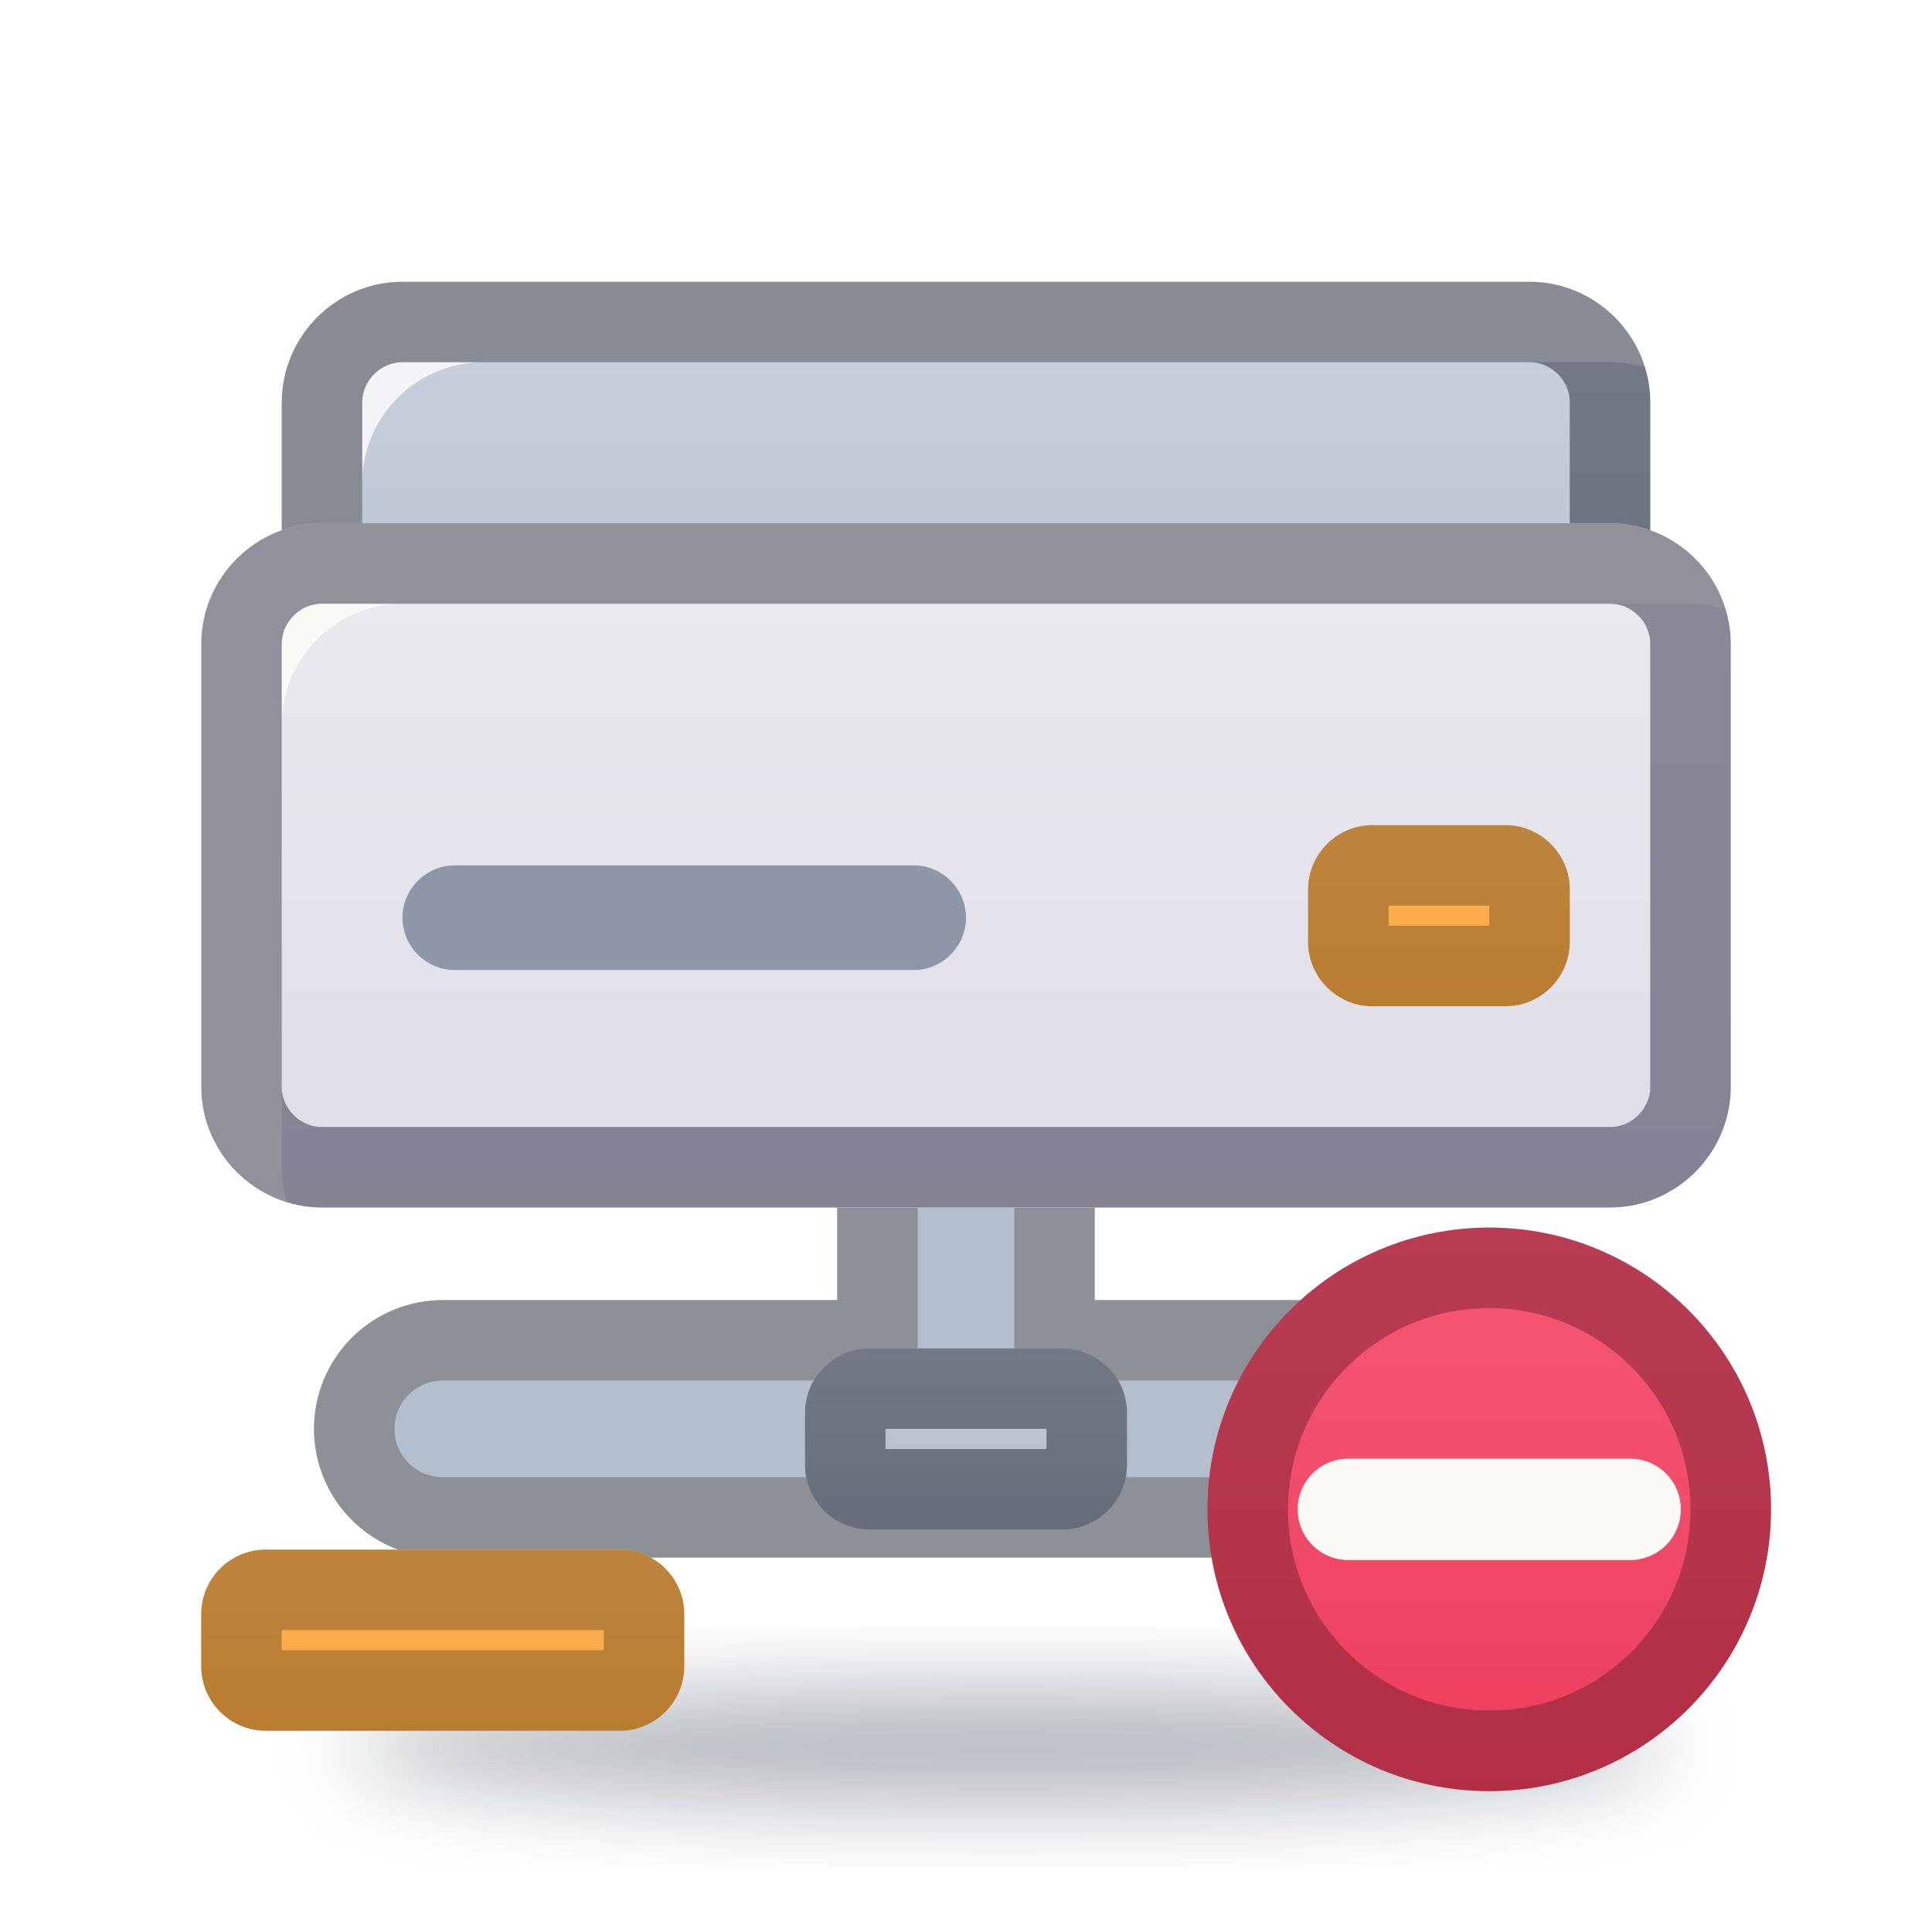
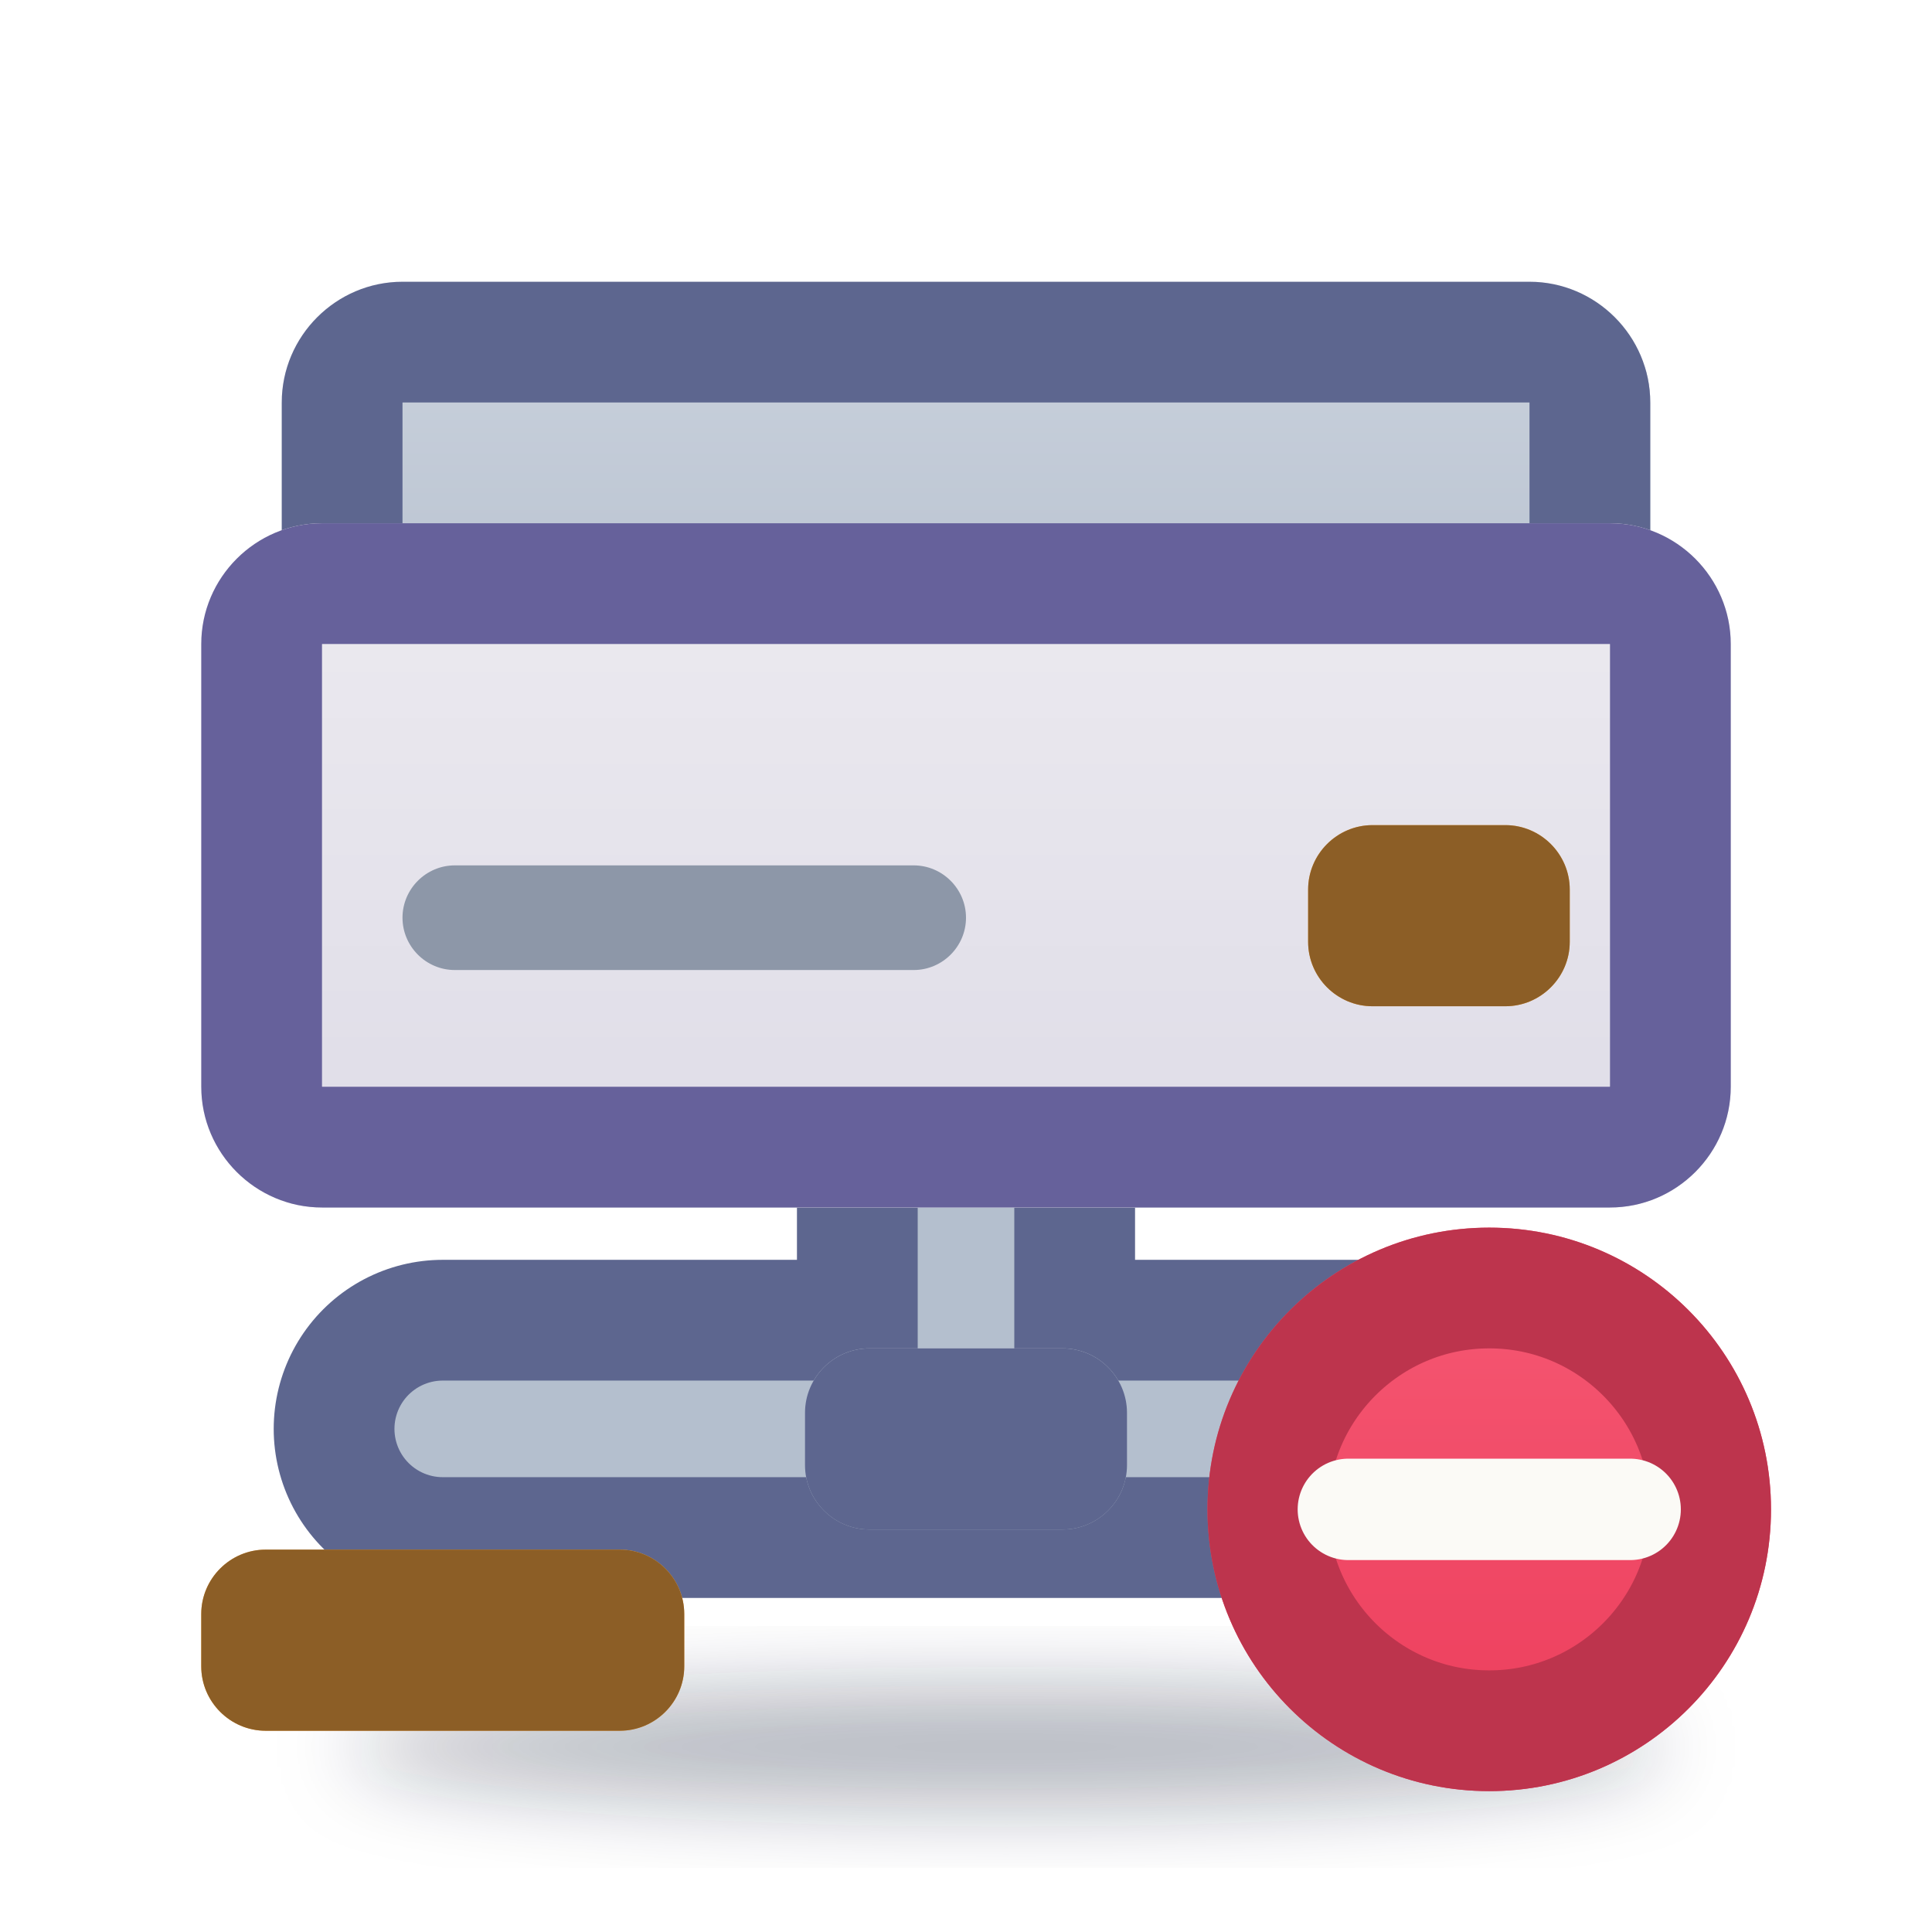
<svg xmlns="http://www.w3.org/2000/svg" viewBox="0 0 48 48" width="48" height="48">
  <defs>
    <filter id="e-disconnect-24-b1" x="-50%" y="-50%" width="200%" height="200%">
      <feGaussianBlur stdDeviation="1" />
    </filter>
    <linearGradient id="e-disconnect-24-gc7cfdbadb8c7" x1="0" y1="0" x2="0" y2="1">
      <stop offset="0" stop-color="#c7cfdb" />
      <stop offset="1" stop-color="#adb8c7" />
    </linearGradient>
    <clipPath id="e-disconnect-24-c1">
      <path d="M7 10 C7 8.35 8.35 7 10 7 L38 7 C39.65 7 41 8.35 41 10 L41 17 C41 18.65 39.65 20 38 20 L10 20 C8.35 20 7 18.65 7 17 Z" clip-rule="evenodd" />
    </clipPath>
    <linearGradient id="e-disconnect-24-gebe9efdcdae6" x1="0" y1="0" x2="0" y2="1">
      <stop offset="0" stop-color="#ebe9ef" />
      <stop offset="1" stop-color="#dcdae6" />
    </linearGradient>
    <clipPath id="e-disconnect-24-c2">
      <path d="M5 16 C5 14.35 6.35 13 8 13 L40 13 C41.65 13 43 14.35 43 16 L43 27 C43 28.65 41.65 30 40 30 L8 30 C6.35 30 5 28.65 5 27 Z" clip-rule="evenodd" />
    </clipPath>
    <linearGradient id="e-disconnect-24-gffb55af7a53e" x1="0" y1="0" x2="0" y2="1">
      <stop offset="0" stop-color="#ffb55a" />
      <stop offset="1" stop-color="#f7a53e" />
    </linearGradient>
    <clipPath id="e-disconnect-24-c3">
      <path d="M32.5 22.1 C32.5 21.22 33.22 20.5 34.1 20.5 L37.4 20.5 C38.28 20.5 39 21.22 39 22.1 L39 23.4 C39 24.28 38.28 25 37.4 25 L34.1 25 C33.22 25 32.5 24.28 32.5 23.4 Z" clip-rule="evenodd" />
    </clipPath>
    <clipPath id="e-disconnect-24-c4">
      <path d="M5 40.1 C5 39.22 5.72 38.5 6.6 38.5 L15.4 38.5 C16.28 38.5 17 39.22 17 40.1 L17 41.4 C17 42.28 16.28 43 15.4 43 L6.6 43 C5.72 43 5 42.28 5 41.4 Z" clip-rule="evenodd" />
    </clipPath>
    <clipPath id="e-disconnect-24-c5">
      <path d="M20 35.1 C20 34.22 20.72 33.5 21.6 33.5 L26.4 33.5 C27.28 33.5 28 34.22 28 35.1 L28 36.4 C28 37.28 27.28 38 26.4 38 L21.6 38 C20.72 38 20 37.28 20 36.4 Z" clip-rule="evenodd" />
    </clipPath>
    <linearGradient id="e-disconnect-24-gf65974ec3d5b" x1="0" y1="0" x2="0" y2="1">
      <stop offset="0" stop-color="#f65974" />
      <stop offset="1" stop-color="#ec3d5b" />
    </linearGradient>
    <clipPath id="e-disconnect-24-c6">
      <path d="M30 37.5 a7 7 0 1 0 14 0 a7 7 0 1 0 -14 0 Z" clip-rule="evenodd" />
    </clipPath>
  </defs>
  <ellipse cx="25" cy="43.4" rx="16.34" ry="1.5" fill="#0a1230" opacity="0.3" filter="url(#e-disconnect-24-b1)" />
-   <path d="M24 30 V35.5 M11 35.5 H37" fill="none" stroke="#1f2230" stroke-opacity="0.5" stroke-width="6.4" stroke-linecap="round" stroke-linejoin="round" />
+   <path d="M24 30 V35.5 M11 35.5 H37" fill="none" stroke="#5d668f" stroke-opacity="1" stroke-width="8.4" stroke-linecap="round" stroke-linejoin="round" />
  <path d="M24 30 V35.5 M11 35.5 H37" fill="none" stroke="#b4bfce" stroke-width="2.4" stroke-linecap="round" stroke-linejoin="round" />
  <path d="M7 10 C7 8.35 8.35 7 10 7 L38 7 C39.65 7 41 8.35 41 10 L41 17 C41 18.65 39.65 20 38 20 L10 20 C8.35 20 7 18.65 7 17 Z" fill="#f4f4f8" fill-rule="evenodd" />
  <g clip-path="url(#e-disconnect-24-c1)">
    <path d="M7 10 C7 8.35 8.35 7 10 7 L38 7 C39.65 7 41 8.35 41 10 L41 17 C41 18.65 39.65 20 38 20 L10 20 C8.35 20 7 18.65 7 17 Z" fill="url(#e-disconnect-24-gc7cfdbadb8c7)" fill-rule="evenodd" transform="translate(2 2)" />
  </g>
  <g clip-path="url(#e-disconnect-24-c1)">
-     <path d="M7 10 C7 8.35 8.35 7 10 7 L38 7 C39.65 7 41 8.35 41 10 L41 17 C41 18.65 39.65 20 38 20 L10 20 C8.35 20 7 18.65 7 17 Z" fill="none" stroke="#1f2230" stroke-width="4" stroke-opacity="0.5" />
+     <path d="M7 10 C7 8.35 8.35 7 10 7 L38 7 C39.65 7 41 8.35 41 10 L41 17 C41 18.65 39.65 20 38 20 L10 20 C8.35 20 7 18.65 7 17 Z" fill="none" stroke="#5d668f" stroke-width="6" stroke-opacity="1" />
  </g>
  <path d="M5 16 C5 14.35 6.35 13 8 13 L40 13 C41.65 13 43 14.35 43 16 L43 27 C43 28.65 41.65 30 40 30 L8 30 C6.35 30 5 28.65 5 27 Z" fill="#fbfaf6" fill-rule="evenodd" />
  <g clip-path="url(#e-disconnect-24-c2)">
    <path d="M5 16 C5 14.35 6.35 13 8 13 L40 13 C41.65 13 43 14.35 43 16 L43 27 C43 28.65 41.65 30 40 30 L8 30 C6.35 30 5 28.65 5 27 Z" fill="url(#e-disconnect-24-gebe9efdcdae6)" fill-rule="evenodd" transform="translate(2 2)" />
  </g>
  <g clip-path="url(#e-disconnect-24-c2)">
-     <path d="M5 16 C5 14.35 6.35 13 8 13 L40 13 C41.65 13 43 14.35 43 16 L43 27 C43 28.65 41.65 30 40 30 L8 30 C6.35 30 5 28.65 5 27 Z" fill="none" stroke="#2a2840" stroke-width="4" stroke-opacity="0.5" />
+     <path d="M5 16 C5 14.35 6.35 13 8 13 L40 13 C41.65 13 43 14.35 43 16 L43 27 C43 28.65 41.65 30 40 30 L8 30 C6.35 30 5 28.65 5 27 Z" fill="none" stroke="#66619b" stroke-width="6" stroke-opacity="1" />
  </g>
  <path d="M10 22.8 C10 22.085 10.585 21.5 11.3 21.5 L22.7 21.5 C23.415 21.5 24 22.085 24 22.8 L24 22.8 C24 23.515 23.415 24.1 22.7 24.1 L11.3 24.1 C10.585 24.1 10 23.515 10 22.8 Z" fill="#8d97a8" fill-rule="evenodd" />
  <path d="M32.5 22.1 C32.5 21.22 33.22 20.5 34.1 20.5 L37.4 20.5 C38.28 20.5 39 21.22 39 22.1 L39 23.4 C39 24.28 38.28 25 37.4 25 L34.1 25 C33.22 25 32.5 24.28 32.5 23.4 Z" fill="url(#e-disconnect-24-gffb55af7a53e)" fill-rule="evenodd" />
  <g clip-path="url(#e-disconnect-24-c3)">
-     <path d="M32.5 22.1 C32.5 21.22 33.22 20.5 34.1 20.5 L37.4 20.5 C38.28 20.5 39 21.22 39 22.1 L39 23.4 C39 24.28 38.28 25 37.4 25 L34.1 25 C33.22 25 32.5 24.28 32.5 23.4 Z" fill="none" stroke="#7d5422" stroke-width="4" stroke-opacity="0.5" />
+     <path d="M32.5 22.1 C32.5 21.22 33.22 20.5 34.1 20.5 L37.4 20.5 C38.28 20.5 39 21.22 39 22.1 L39 23.4 C39 24.28 38.28 25 37.4 25 L34.1 25 C33.22 25 32.5 24.28 32.5 23.4 Z" fill="none" stroke="#8c5e26" stroke-width="6" stroke-opacity="1" />
  </g>
  <path d="M5 40.1 C5 39.22 5.72 38.5 6.6 38.5 L15.4 38.5 C16.28 38.5 17 39.22 17 40.1 L17 41.4 C17 42.28 16.28 43 15.4 43 L6.6 43 C5.72 43 5 42.28 5 41.4 Z" fill="url(#e-disconnect-24-gffb55af7a53e)" fill-rule="evenodd" />
  <g clip-path="url(#e-disconnect-24-c4)">
-     <path d="M5 40.1 C5 39.22 5.72 38.5 6.6 38.5 L15.4 38.5 C16.28 38.5 17 39.22 17 40.1 L17 41.4 C17 42.28 16.28 43 15.4 43 L6.6 43 C5.72 43 5 42.28 5 41.4 Z" fill="none" stroke="#7d5422" stroke-width="4" stroke-opacity="0.5" />
+     <path d="M5 40.1 C5 39.22 5.72 38.5 6.6 38.5 L15.4 38.5 C16.28 38.5 17 39.22 17 40.1 L17 41.4 C17 42.28 16.28 43 15.4 43 L6.6 43 C5.72 43 5 42.28 5 41.4 Z" fill="none" stroke="#8c5e26" stroke-width="6" stroke-opacity="1" />
  </g>
  <path d="M20 35.1 C20 34.22 20.72 33.5 21.6 33.5 L26.4 33.5 C27.28 33.5 28 34.22 28 35.1 L28 36.4 C28 37.28 27.28 38 26.4 38 L21.6 38 C20.72 38 20 37.28 20 36.4 Z" fill="url(#e-disconnect-24-gc7cfdbadb8c7)" fill-rule="evenodd" />
  <g clip-path="url(#e-disconnect-24-c5)">
-     <path d="M20 35.1 C20 34.22 20.72 33.5 21.6 33.5 L26.4 33.5 C27.28 33.5 28 34.22 28 35.1 L28 36.4 C28 37.28 27.28 38 26.4 38 L21.6 38 C20.72 38 20 37.28 20 36.4 Z" fill="none" stroke="#1f2230" stroke-width="4" stroke-opacity="0.5" />
+     <path d="M20 35.1 C20 34.22 20.72 33.5 21.6 33.5 L26.4 33.5 C27.28 33.5 28 34.22 28 35.1 L28 36.4 C28 37.28 27.28 38 26.4 38 L21.6 38 C20.72 38 20 37.28 20 36.4 Z" fill="none" stroke="#5d668f" stroke-width="6" stroke-opacity="1" />
  </g>
  <path d="M30 37.5 a7 7 0 1 0 14 0 a7 7 0 1 0 -14 0 Z" fill="url(#e-disconnect-24-gf65974ec3d5b)" fill-rule="evenodd" />
  <g clip-path="url(#e-disconnect-24-c6)">
-     <path d="M30 37.5 a7 7 0 1 0 14 0 a7 7 0 1 0 -14 0 Z" fill="none" stroke="#782131" stroke-width="4" stroke-opacity="0.5" />
+     <path d="M30 37.5 a7 7 0 1 0 14 0 a7 7 0 1 0 -14 0 Z" fill="none" stroke="#bd344d" stroke-width="6" stroke-opacity="1" />
  </g>
  <path d="M33.5 37.5 H40.5" fill="none" stroke="#fbfaf6" stroke-width="2.52" stroke-linecap="round" stroke-linejoin="round" />
</svg>
